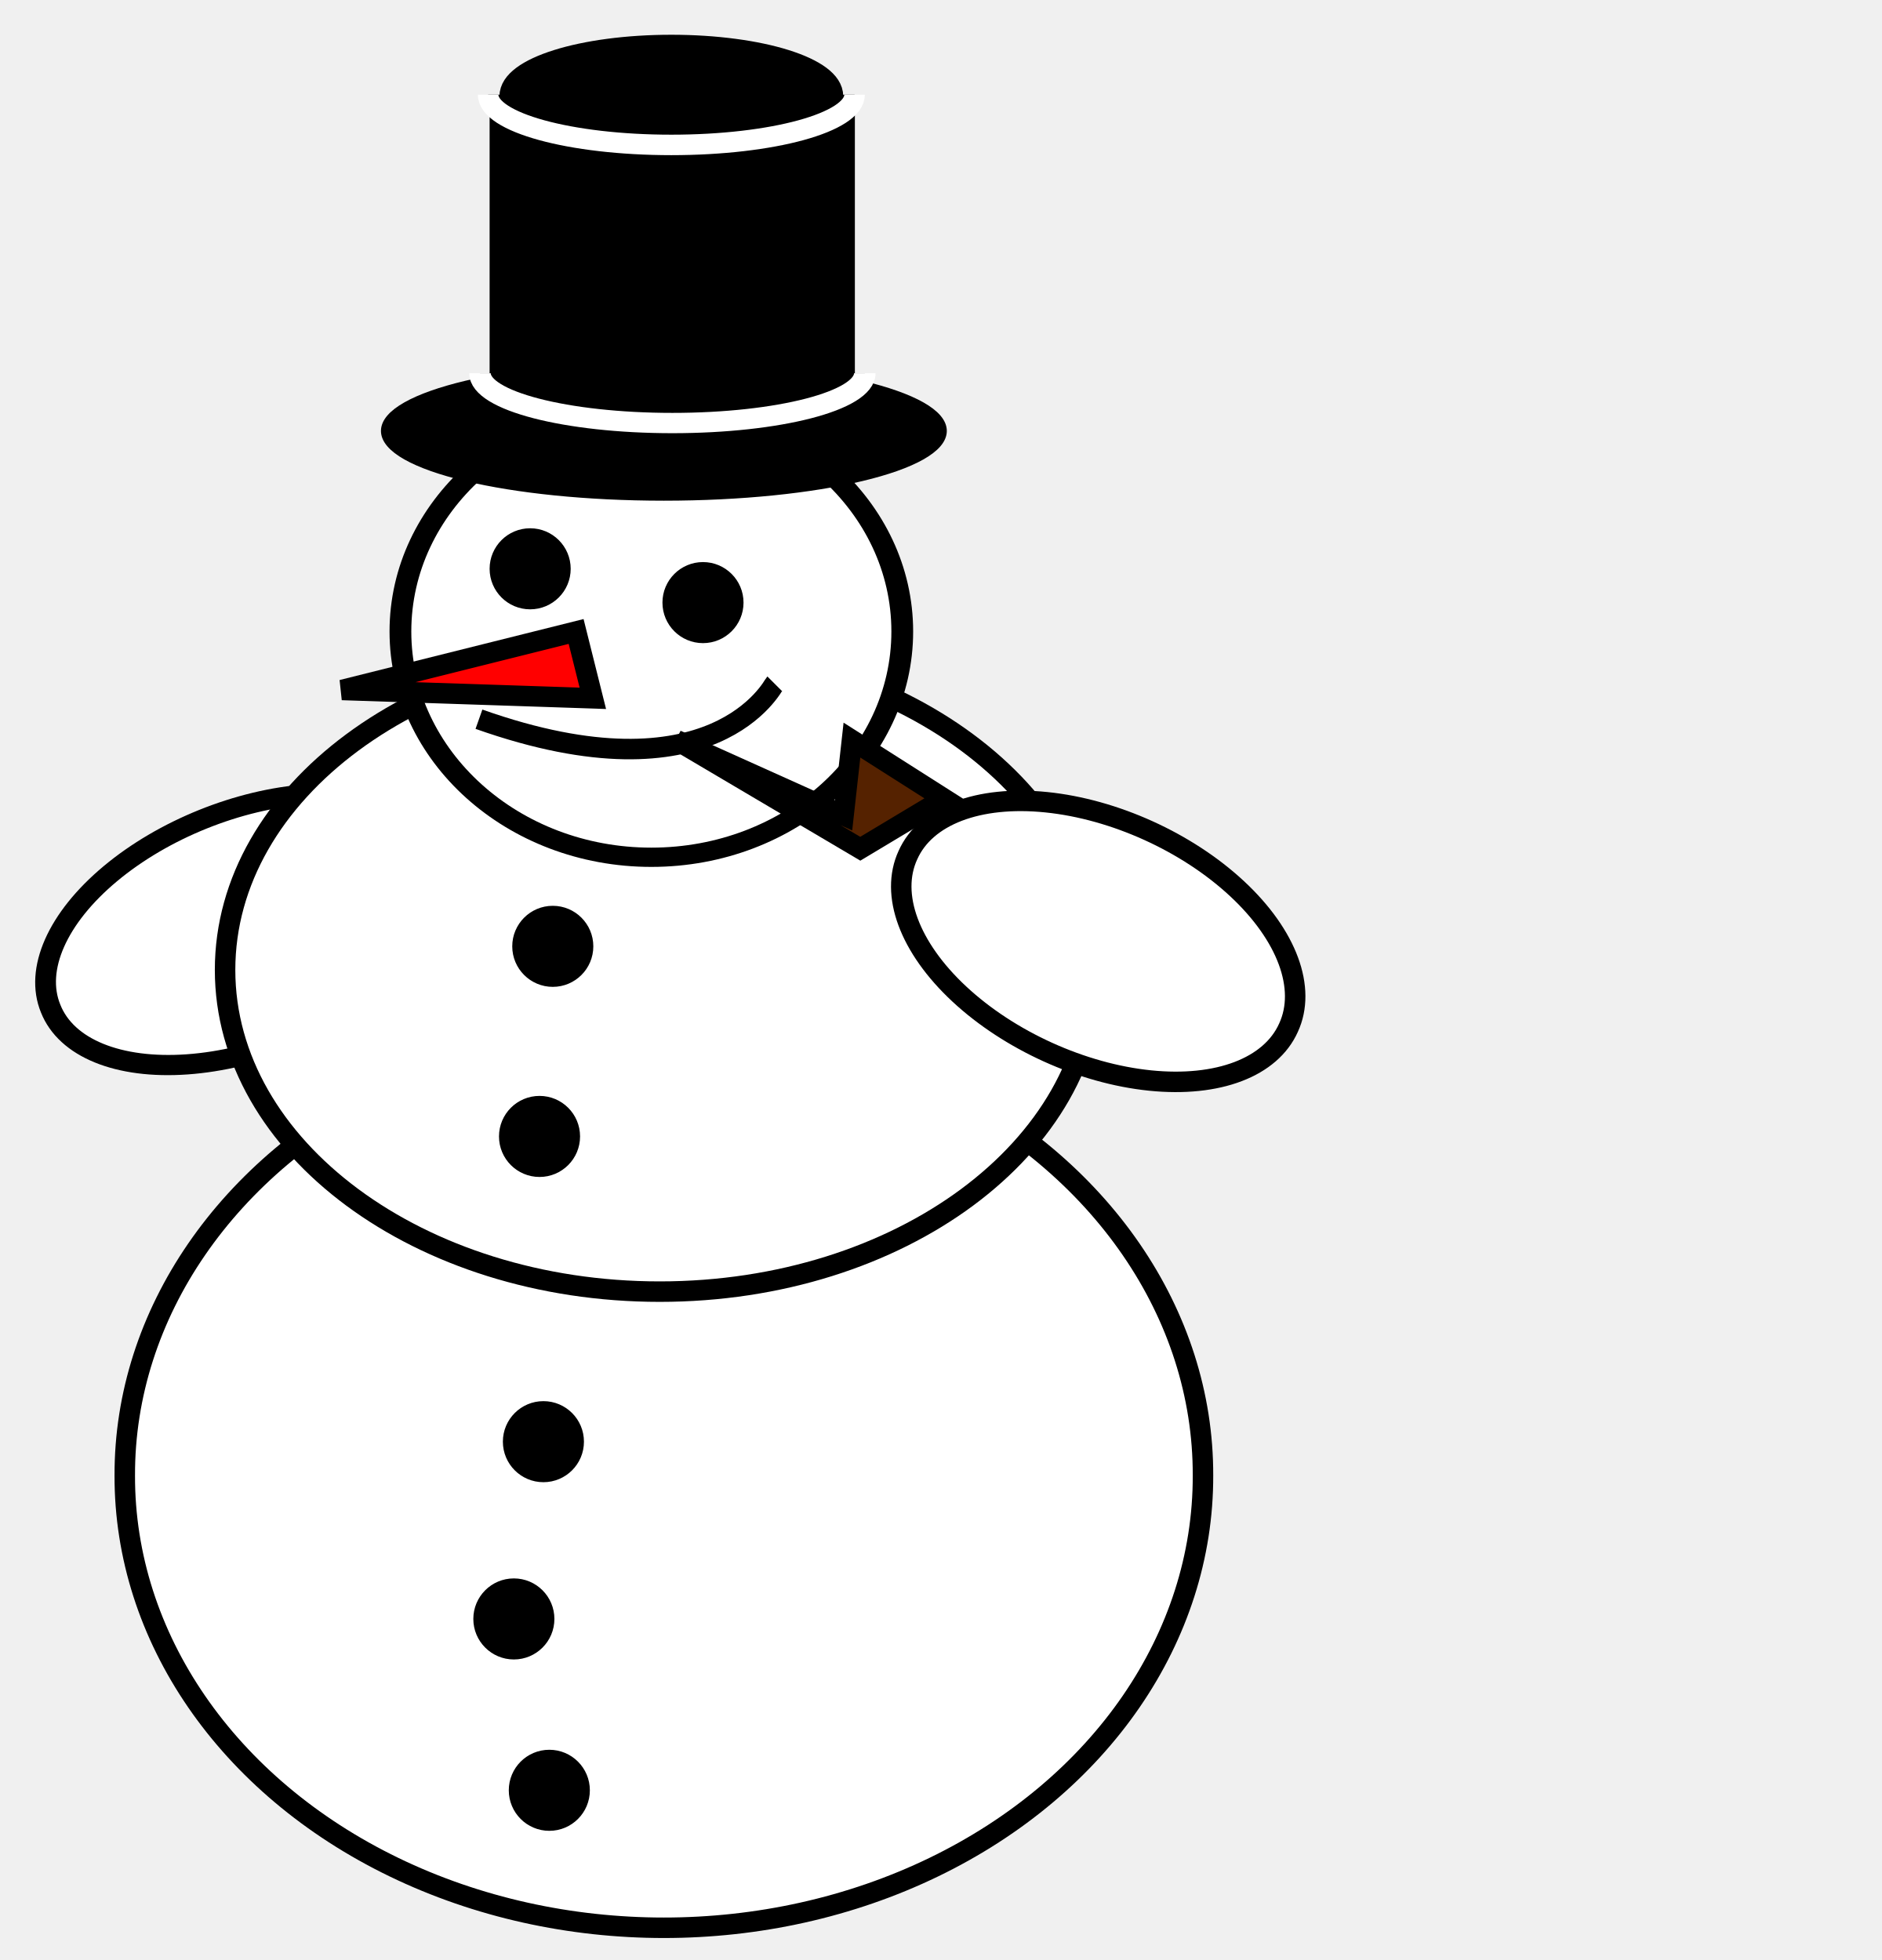
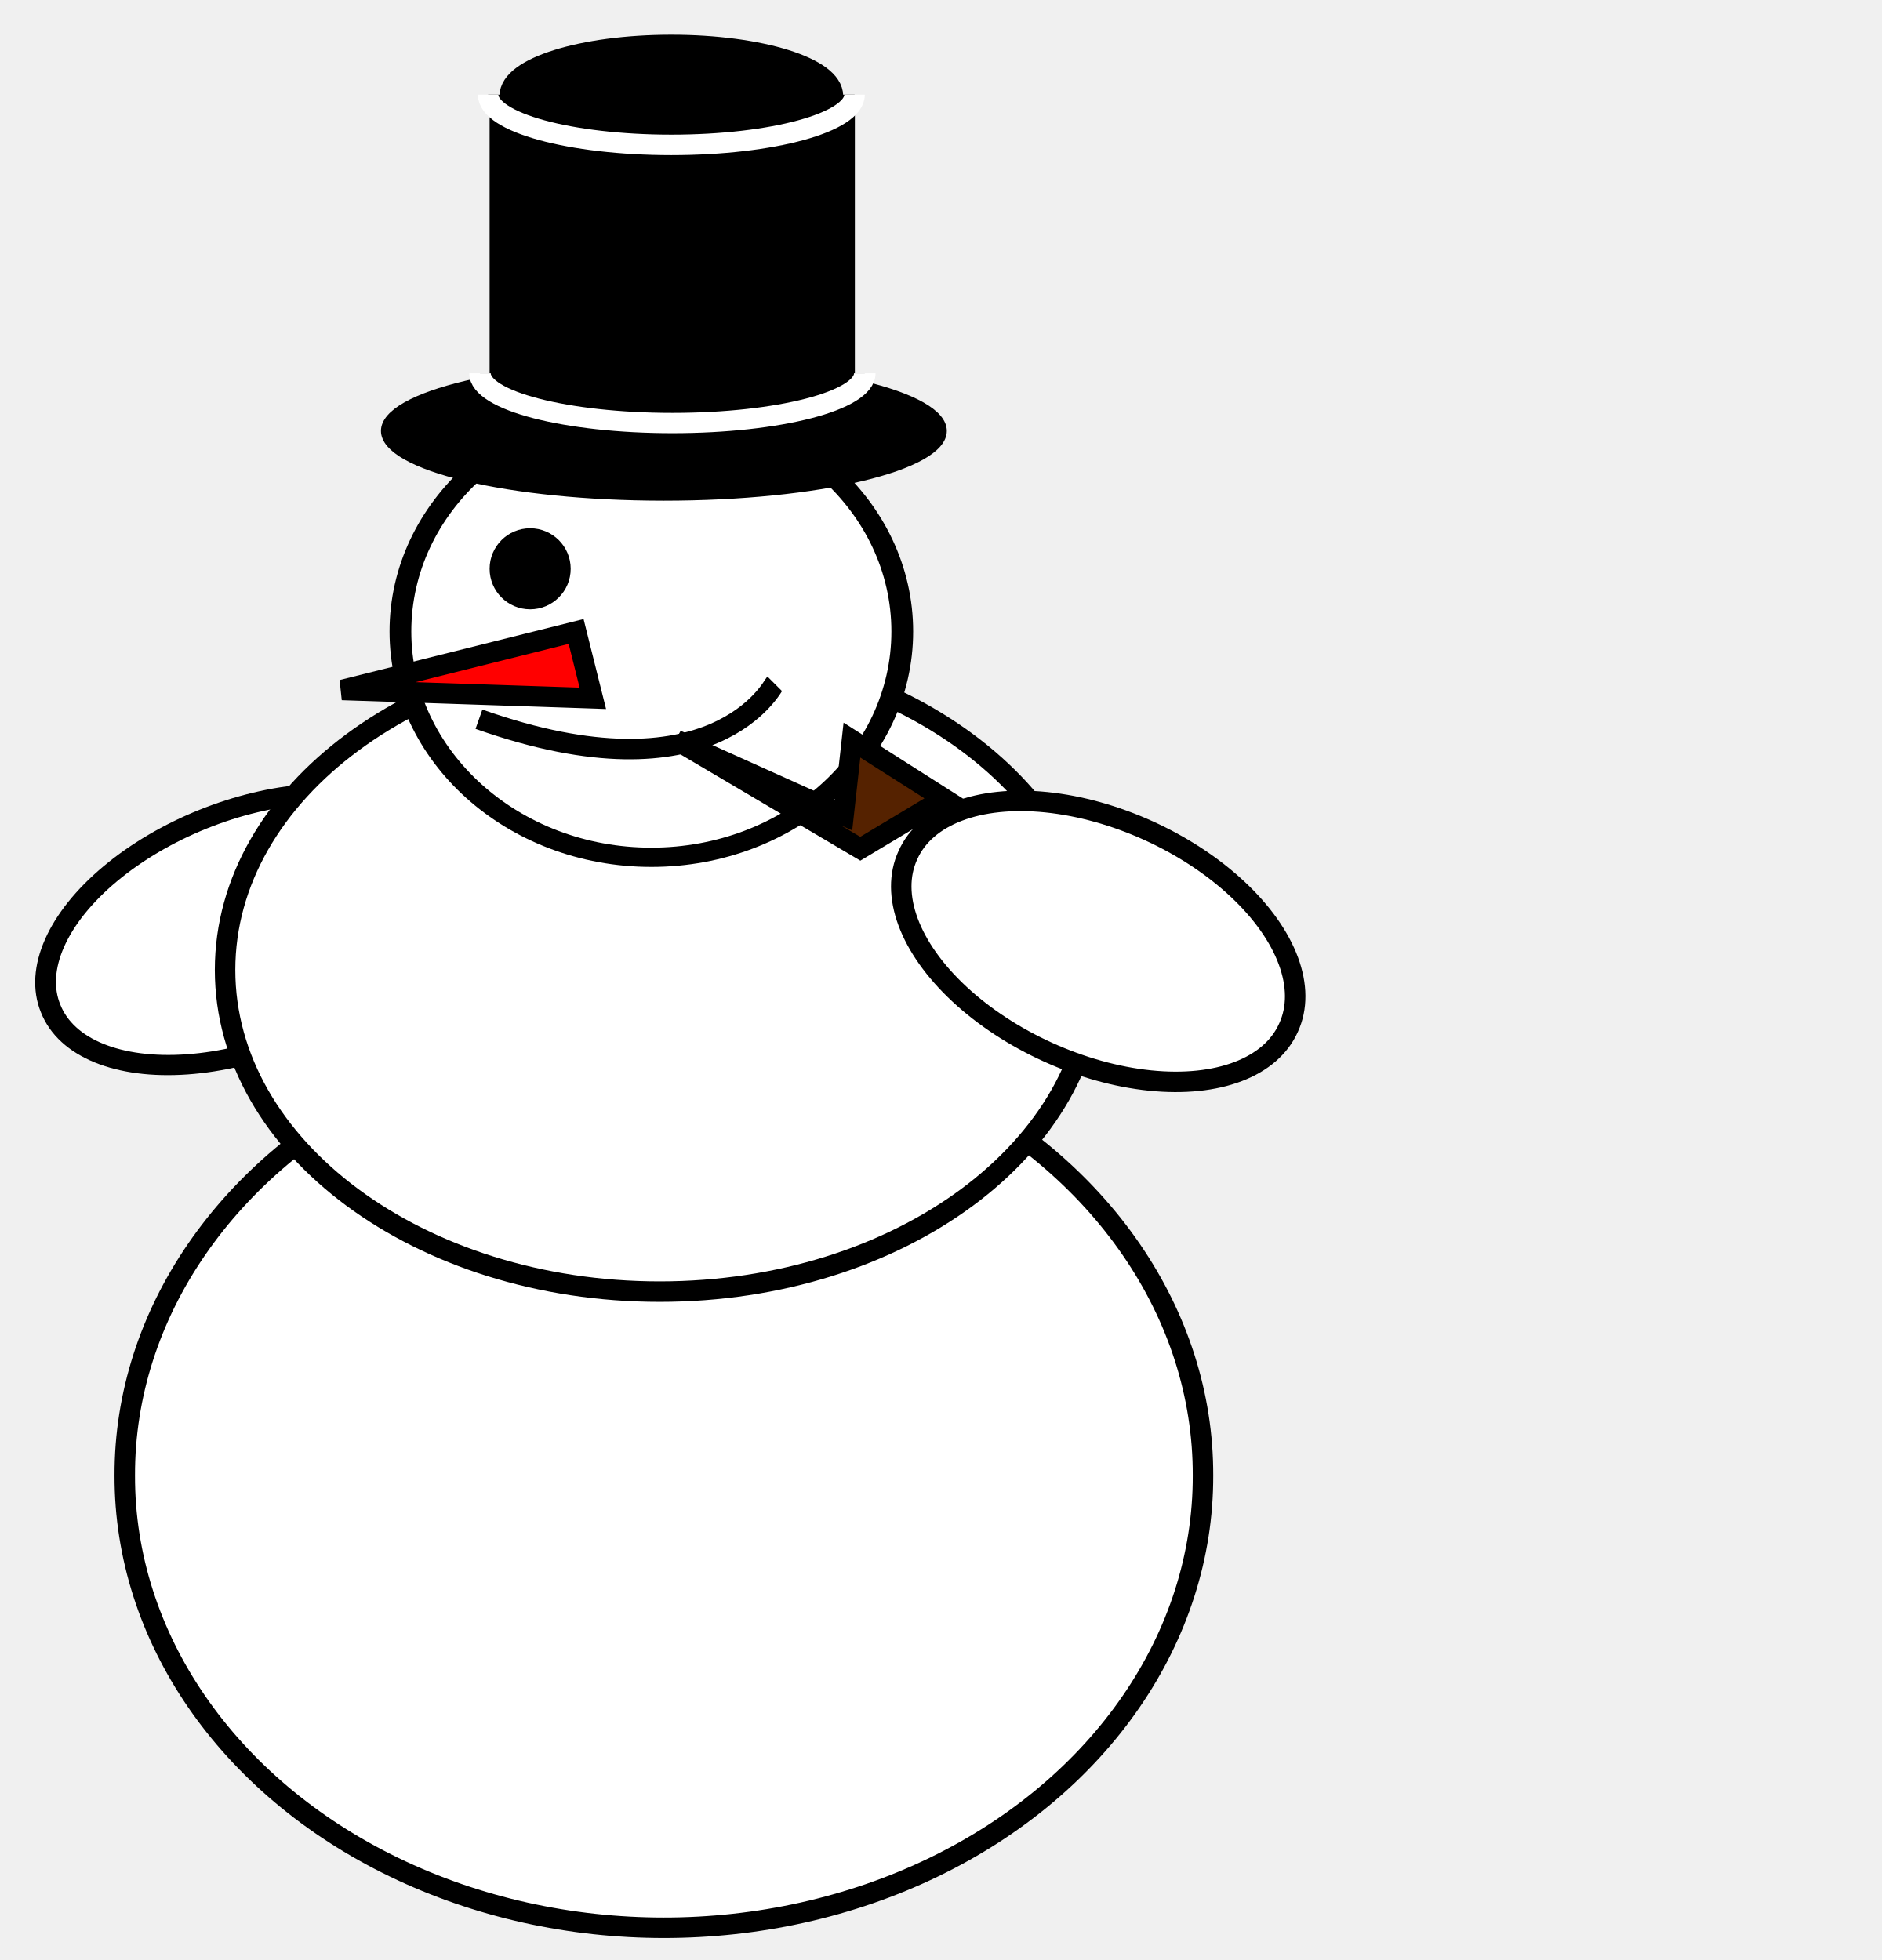
<svg xmlns="http://www.w3.org/2000/svg" version="1.0" width="643.11" height="670.14" id="svg2">
  <defs id="defs3" />
  <g transform="translate(-58.69923,-306.9051)" id="layer1">
    <g transform="translate(12.12183,12.12183)" id="g6471">
-       <path d="M 562.857 795.219 A 184.286 154.286 0 1 1  194.286,795.219 A 184.286 154.286 0 1 1  562.857 795.219 z" transform="translate(-105.0559,4.04061)" style="fill:#ffffff;fill-opacity:1;stroke:#000000;stroke-width:7;stroke-miterlimit:4;stroke-dasharray:none;stroke-opacity:1" id="path2159" />
-       <path d="M 614.286 622.362 A 71.429 41.429 0 1 1  471.429,622.362 A 71.429 41.429 0 1 1  614.286 622.362 z" transform="matrix(0.9405787,-0.3793993,0.3650076,0.9048996,-606.6899,255.3198)" style="fill:#ffffff;fill-opacity:1;stroke:#000000;stroke-width:7.037;stroke-miterlimit:4;stroke-dasharray:none;stroke-opacity:1" id="path2167" />
+       <path d="M 562.857 795.219 A 184.286 154.286 0 1 1  194.286,795.219 A 184.286 154.286 0 1 1  562.857 795.219 z" transform="translate(-105.0559,4.04061)" style="fill:#ffffff;fill-opacity:1;stroke:#000000;stroke-width:7;stroke-miterlimit:4;stroke-dasharray:none;stroke-opacity:1" id="path2159" class="leg" />
+       <path d="M 614.286 622.362 A 71.429 41.429 0 1 1  471.429,622.362 A 71.429 41.429 0 1 1  614.286 622.362 z" transform="matrix(0.9405787,-0.3793993,0.3650076,0.9048996,-606.6899,255.3198)" style="fill:#ffffff;fill-opacity:1;stroke:#000000;stroke-width:7.037;stroke-miterlimit:4;stroke-dasharray:none;stroke-opacity:1" id="path2167" class="body" />
      <path d="M 577.143 622.362 A 148.571 110 0 1 1  280,622.362 A 148.571 110 0 1 1  577.143 622.362 z" transform="translate(-156.4844,4.04061)" style="fill:#ffffff;fill-opacity:1;stroke:#000000;stroke-width:7;stroke-miterlimit:4;stroke-dasharray:none;stroke-opacity:1" id="body" class="body" />
-       <path d="M 491.429 516.648 A 85.714 87.143 0 1 1  320,516.648 A 85.714 87.143 0 1 1  491.429 516.648 z" transform="matrix(1.000682,0,0,0.8859166,-136.7611,52.98155)" style="fill:#ffffff;fill-opacity:1;stroke:#000000;stroke-width:7.435;stroke-miterlimit:4;stroke-dasharray:none;stroke-opacity:1" id="head" />
-       <path d="M 614.286 622.362 A 71.429 41.429 0 1 1  471.429,622.362 A 71.429 41.429 0 1 1  614.286 622.362 z" transform="matrix(0.9107233,0.413017,-0.413017,0.9107233,184.639,-174.3611)" style="fill:#ffffff;fill-opacity:1;stroke:#000000;stroke-width:7;stroke-miterlimit:7;stroke-dasharray:none;stroke-opacity:1" id="path2165" />
+       <path d="M 491.429 516.648 A 85.714 87.143 0 1 1  320,516.648 A 85.714 87.143 0 1 1  491.429 516.648 z" transform="matrix(1.000682,0,0,0.8859166,-136.7611,52.98155)" style="fill:#ffffff;fill-opacity:1;stroke:#000000;stroke-width:7.435;stroke-miterlimit:4;stroke-dasharray:none;stroke-opacity:1" id="face" />
+       <path d="M 614.286 622.362 A 71.429 41.429 0 1 1  471.429,622.362 A 71.429 41.429 0 1 1  614.286 622.362 z" transform="matrix(0.9107233,0.413017,-0.413017,0.9107233,184.639,-174.3611)" style="fill:#ffffff;fill-opacity:1;stroke:#000000;stroke-width:7;stroke-miterlimit:7;stroke-dasharray:none;stroke-opacity:1" id="path2165" class="body" />
      <path d="M 243.516,510.689 L 163.516,530.689 L 249.23,533.546 L 243.516,510.689 z " style="fill:#ff0000;fill-rule:evenodd;stroke:#000000;stroke-width:7;stroke-linecap:butt;stroke-linejoin:miter;stroke-miterlimit:4;stroke-dasharray:none;stroke-opacity:1" id="nose" />
-       <path d="M 345.714 485.219 A 12.857 12.857 0 1 1  320,485.219 A 12.857 12.857 0 1 1  345.714 485.219 z" transform="translate(-105.0559,4.04061)" style="fill:#000000;fill-opacity:1;stroke:#000000;stroke-width:2;stroke-miterlimit:4;stroke-dasharray:none;stroke-opacity:1" id="path2171" />
-       <path d="M 277.801,547.831 L 334.944,573.546 L 337.801,547.831 L 369.23,567.831 L 340.658,584.974 L 277.801,547.831 z " style="fill:#552200;fill-rule:evenodd;stroke:#000000;stroke-width:7;stroke-linecap:butt;stroke-linejoin:miter;stroke-miterlimit:4;stroke-dasharray:none;stroke-opacity:1" id="path2185" />
-       <path d="M 502.857 435.219 A 95.714 22.857 0 1 1  311.429,435.219 A 95.714 22.857 0 1 1  502.857 435.219 z" transform="translate(-133.6273,6.897753)" style="fill:#000000;fill-opacity:1;stroke:#000000;stroke-width:2;stroke-miterlimit:4;stroke-dasharray:none;stroke-opacity:1" id="path2187" />
+       <path d="M 345.714 485.219 A 12.857 12.857 0 1 1  320,485.219 A 12.857 12.857 0 1 1  345.714 485.219 z" transform="translate(-105.0559,4.04061)" style="fill:#000000;fill-opacity:1;stroke:#000000;stroke-width:2;stroke-miterlimit:4;stroke-dasharray:none;stroke-opacity:1" id="path2171" class="face" />
+       <path d="M 277.801,547.831 L 334.944,573.546 L 337.801,547.831 L 369.23,567.831 L 340.658,584.974 L 277.801,547.831 z " style="fill:#552200;fill-rule:evenodd;stroke:#000000;stroke-width:7;stroke-linecap:butt;stroke-linejoin:miter;stroke-miterlimit:4;stroke-dasharray:none;stroke-opacity:1" id="path2185" class="face" />
+       <path d="M 502.857 435.219 A 95.714 22.857 0 1 1  311.429,435.219 A 95.714 22.857 0 1 1  502.857 435.219 z" transform="translate(-133.6273,6.897753)" style="fill:#000000;fill-opacity:1;stroke:#000000;stroke-width:2;stroke-miterlimit:4;stroke-dasharray:none;stroke-opacity:1" id="path2187" class="face" />
      <rect width="122.903" height="103.617" x="214.921" y="332.808" style="fill:#000000;fill-opacity:1;stroke:#000000;stroke-width:1.954;stroke-miterlimit:4;stroke-dasharray:none;stroke-opacity:1" id="rect2189" />
      <path d="M 210.301,540.689 C 290.729,569.189 310.898,529.02 311.373,528.546" style="fill:none;fill-rule:evenodd;stroke:#000000;stroke-width:7;stroke-linecap:butt;stroke-linejoin:miter;stroke-miterlimit:4;stroke-dasharray:none;stroke-opacity:1" id="path2193" />
      <path d="M 452.548,441.22 A 62.629,17.173 0 1 1 327.289,441.22" transform="matrix(1.050177,0,0,0.9916468,-133.0592,-15.1397)" style="fill:#000000;fill-opacity:1;stroke:#ffffff;stroke-width:7;stroke-miterlimit:4;stroke-dasharray:none;stroke-opacity:1" id="path4136" />
      <path d="M 452.548,441.22 A 62.629,17.173 0 1 1 327.289,441.22" transform="translate(-113.8514,-114.0606)" style="fill:#000000;fill-opacity:1;stroke:#ffffff;stroke-width:7;stroke-miterlimit:4;stroke-dasharray:none;stroke-opacity:1" id="path4138" />
      <path d="M 452.548,441.22 A 62.629,17.173 0 1 1 327.289,441.22" transform="matrix(0.8886398,0,0,-1.019616,-70.42992,777.621)" style="fill:#000000;fill-opacity:1;stroke:#000000;stroke-width:7;stroke-miterlimit:4;stroke-dasharray:none;stroke-opacity:1" id="path4140" />
-       <path d="M 345.714 485.219 A 12.857 12.857 0 1 1  320,485.219 A 12.857 12.857 0 1 1  345.714 485.219 z" transform="translate(-45.97382,15.59956)" style="fill:#000000;fill-opacity:1;stroke:#000000;stroke-width:2;stroke-miterlimit:4;stroke-dasharray:none;stroke-opacity:1" id="path4142" />
-       <path d="M 345.714 485.219 A 12.857 12.857 0 1 1  320,485.219 A 12.857 12.857 0 1 1  345.714 485.219 z" transform="translate(-97.31829,133.1239)" style="fill:#000000;fill-opacity:1;stroke:#000000;stroke-width:2;stroke-miterlimit:4;stroke-dasharray:none;stroke-opacity:1" id="path4144" />
-       <path d="M 345.714 485.219 A 12.857 12.857 0 1 1  320,485.219 A 12.857 12.857 0 1 1  345.714 485.219 z" transform="translate(-101.8491,198.1203)" style="fill:#000000;fill-opacity:1;stroke:#000000;stroke-width:2;stroke-miterlimit:4;stroke-dasharray:none;stroke-opacity:1" id="path4146" />
-       <path d="M 345.714 485.219 A 12.857 12.857 0 1 1  320,485.219 A 12.857 12.857 0 1 1  345.714 485.219 z" transform="translate(-100.5221,302.4829)" style="fill:#000000;fill-opacity:1;stroke:#000000;stroke-width:2;stroke-miterlimit:4;stroke-dasharray:none;stroke-opacity:1" id="path4148" />
-       <path d="M 345.714 485.219 A 12.857 12.857 0 1 1  320,485.219 A 12.857 12.857 0 1 1  345.714 485.219 z" transform="translate(-110.6236,363.092)" style="fill:#000000;fill-opacity:1;stroke:#000000;stroke-width:2;stroke-miterlimit:4;stroke-dasharray:none;stroke-opacity:1" id="path4150" />
-       <path d="M 345.714 485.219 A 12.857 12.857 0 1 1  320,485.219 A 12.857 12.857 0 1 1  345.714 485.219 z" transform="translate(-98.50175,421.6809)" style="fill:#000000;fill-opacity:1;stroke:#000000;stroke-width:2;stroke-miterlimit:4;stroke-dasharray:none;stroke-opacity:1" id="path4154" />
    </g>
  </g>
</svg>
